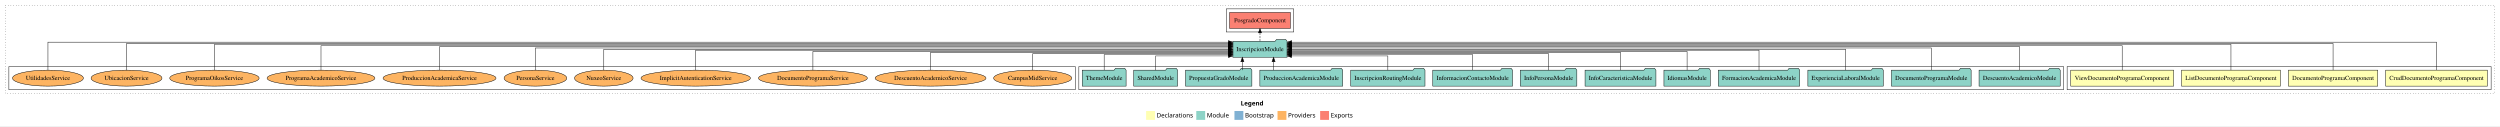
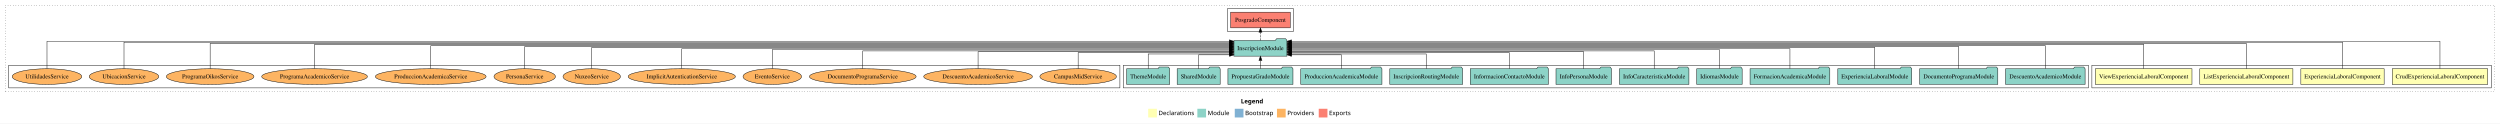
- <svg xmlns="http://www.w3.org/2000/svg" width="5631pt" height="284pt" viewBox="0.00 0.00 5631.00 284.00">
+ <svg xmlns="http://www.w3.org/2000/svg" width="5746pt" height="284pt" viewBox="0.00 0.00 5746.00 284.00">
  <g id="graph0" class="graph" transform="scale(1 1) rotate(0) translate(4 280)">
-     <polygon fill="#ffffff" stroke="transparent" points="-4,4 -4,-280 5627,-280 5627,4 -4,4" />
-     <text text-anchor="start" x="2790.509" y="-42.4" font-family="sans-serif" font-weight="bold" font-size="14.00" fill="#000000">Legend</text>
-     <polygon fill="#ffffb3" stroke="transparent" points="2577.5,-10 2577.5,-30 2597.5,-30 2597.5,-10 2577.5,-10" />
-     <text text-anchor="start" x="2601.129" y="-15.4" font-family="sans-serif" font-size="14.00" fill="#000000">  Declarations</text>
-     <polygon fill="#8dd3c7" stroke="transparent" points="2690.5,-10 2690.5,-30 2710.5,-30 2710.5,-10 2690.5,-10" />
-     <text text-anchor="start" x="2714.225" y="-15.4" font-family="sans-serif" font-size="14.00" fill="#000000">  Module</text>
-     <polygon fill="#80b1d3" stroke="transparent" points="2776.5,-10 2776.5,-30 2796.5,-30 2796.5,-10 2776.5,-10" />
-     <text text-anchor="start" x="2800.281" y="-15.4" font-family="sans-serif" font-size="14.00" fill="#000000">  Bootstrap</text>
-     <polygon fill="#fdb462" stroke="transparent" points="2873.5,-10 2873.5,-30 2893.5,-30 2893.5,-10 2873.5,-10" />
-     <text text-anchor="start" x="2897.173" y="-15.4" font-family="sans-serif" font-size="14.00" fill="#000000">  Providers</text>
-     <polygon fill="#fb8072" stroke="transparent" points="2969.5,-10 2969.5,-30 2989.5,-30 2989.5,-10 2969.5,-10" />
-     <text text-anchor="start" x="2993.226" y="-15.4" font-family="sans-serif" font-size="14.00" fill="#000000">  Exports</text>
+     <polygon fill="#ffffff" stroke="transparent" points="-4,4 -4,-280 5742,-280 5742,4 -4,4" />
+     <text text-anchor="start" x="2848.009" y="-42.4" font-family="sans-serif" font-weight="bold" font-size="14.00" fill="#000000">Legend</text>
+     <polygon fill="#ffffb3" stroke="transparent" points="2635,-10 2635,-30 2655,-30 2655,-10 2635,-10" />
+     <text text-anchor="start" x="2658.629" y="-15.4" font-family="sans-serif" font-size="14.00" fill="#000000">  Declarations</text>
+     <polygon fill="#8dd3c7" stroke="transparent" points="2748,-10 2748,-30 2768,-30 2768,-10 2748,-10" />
+     <text text-anchor="start" x="2771.725" y="-15.4" font-family="sans-serif" font-size="14.00" fill="#000000">  Module</text>
+     <polygon fill="#80b1d3" stroke="transparent" points="2834,-10 2834,-30 2854,-30 2854,-10 2834,-10" />
+     <text text-anchor="start" x="2857.781" y="-15.4" font-family="sans-serif" font-size="14.00" fill="#000000">  Bootstrap</text>
+     <polygon fill="#fdb462" stroke="transparent" points="2931,-10 2931,-30 2951,-30 2951,-10 2931,-10" />
+     <text text-anchor="start" x="2954.673" y="-15.4" font-family="sans-serif" font-size="14.00" fill="#000000">  Providers</text>
+     <polygon fill="#fb8072" stroke="transparent" points="3027,-10 3027,-30 3047,-30 3047,-10 3027,-10" />
+     <text text-anchor="start" x="3050.726" y="-15.4" font-family="sans-serif" font-size="14.00" fill="#000000">  Exports</text>
    <g id="clust1" class="cluster">
-       <polygon fill="none" stroke="#000000" stroke-dasharray="1,5" points="8,-70 8,-268 5615,-268 5615,-70 8,-70" />
+       <polygon fill="none" stroke="#000000" stroke-dasharray="1,5" points="8,-70 8,-268 5730,-268 5730,-70 8,-70" />
    </g>
    <g id="clust2" class="cluster">
-       <polygon fill="none" stroke="#000000" points="4652,-78 4652,-130 5607,-130 5607,-78 4652,-78" />
+       <polygon fill="none" stroke="#000000" points="4804,-78 4804,-130 5722,-130 5722,-78 4804,-78" />
    </g>
    <g id="clust7" class="cluster">
-       <polygon fill="none" stroke="#000000" points="2426,-78 2426,-130 4644,-130 4644,-78 2426,-78" />
+       <polygon fill="none" stroke="#000000" points="2578,-78 2578,-130 4796,-130 4796,-78 2578,-78" />
    </g>
    <g id="clust8" class="cluster">
-       <polygon fill="none" stroke="#000000" points="2758,-208 2758,-260 2910,-260 2910,-208 2758,-208" />
+       <polygon fill="none" stroke="#000000" points="2817,-208 2817,-260 2969,-260 2969,-208 2817,-208" />
    </g>
    <g id="clust10" class="cluster">
-       <polygon fill="none" stroke="#000000" points="16,-78 16,-130 2418,-130 2418,-78 16,-78" />
+       <polygon fill="none" stroke="#000000" points="16,-78 16,-130 2570,-130 2570,-78 16,-78" />
    </g>
    <g id="node1" class="node">
-       <polygon fill="#ffffb3" stroke="#000000" points="5598.57,-122 5369.43,-122 5369.43,-86 5598.57,-86 5598.57,-122" />
-       <text text-anchor="middle" x="5484" y="-99.8" font-family="Times,serif" font-size="14.00" fill="#000000">CrudDocumentoProgramaComponent</text>
+       <polygon fill="#ffffb3" stroke="#000000" points="5713.716,-122 5494.284,-122 5494.284,-86 5713.716,-86 5713.716,-122" />
+       <text text-anchor="middle" x="5604" y="-99.8" font-family="Times,serif" font-size="14.00" fill="#000000">CrudExperienciaLaboralComponent</text>
    </g>
    <g id="node5" class="node">
-       <polygon fill="#8dd3c7" stroke="#000000" points="2895.027,-187 2892.027,-191 2871.027,-191 2868.027,-187 2772.973,-187 2772.973,-151 2895.027,-151 2895.027,-187" />
-       <text text-anchor="middle" x="2834" y="-164.8" font-family="Times,serif" font-size="14.00" fill="#000000">InscripcionModule</text>
+       <polygon fill="#8dd3c7" stroke="#000000" points="2954.027,-187 2951.027,-191 2930.027,-191 2927.027,-187 2831.973,-187 2831.973,-151 2954.027,-151 2954.027,-187" />
+       <text text-anchor="middle" x="2893" y="-164.8" font-family="Times,serif" font-size="14.00" fill="#000000">InscripcionModule</text>
    </g>
    <g id="edge1" class="edge">
-       <path fill="none" stroke="#000000" d="M5484,-122.38C5484,-146.279 5484,-185 5484,-185 5484,-185 2905.284,-185 2905.284,-185" />
-       <polygon fill="#000000" stroke="#000000" points="2905.284,-181.5 2895.284,-185 2905.284,-188.5 2905.284,-181.5" />
+       <path fill="none" stroke="#000000" d="M5604,-122.38C5604,-146.279 5604,-185 5604,-185 5604,-185 2964.069,-185 2964.069,-185" />
+       <polygon fill="#000000" stroke="#000000" points="2964.069,-181.5 2954.069,-185 2964.069,-188.5 2964.069,-181.5" />
    </g>
    <g id="node2" class="node">
-       <polygon fill="#ffffb3" stroke="#000000" points="5351.573,-122 5150.427,-122 5150.427,-86 5351.573,-86 5351.573,-122" />
-       <text text-anchor="middle" x="5251" y="-99.8" font-family="Times,serif" font-size="14.00" fill="#000000">DocumentoProgramaComponent</text>
+       <polygon fill="#ffffb3" stroke="#000000" points="5475.718,-122 5284.282,-122 5284.282,-86 5475.718,-86 5475.718,-122" />
+       <text text-anchor="middle" x="5380" y="-99.8" font-family="Times,serif" font-size="14.00" fill="#000000">ExperienciaLaboralComponent</text>
    </g>
    <g id="edge2" class="edge">
-       <path fill="none" stroke="#000000" d="M5251,-122.091C5251,-145.133 5251,-182 5251,-182 5251,-182 2905.259,-182 2905.259,-182" />
-       <polygon fill="#000000" stroke="#000000" points="2905.259,-178.5 2895.259,-182 2905.259,-185.5 2905.259,-178.5" />
+       <path fill="none" stroke="#000000" d="M5380,-122.323C5380,-145.66 5380,-183 5380,-183 5380,-183 2964.168,-183 2964.168,-183" />
+       <polygon fill="#000000" stroke="#000000" points="2964.168,-179.5 2954.168,-183 2964.168,-186.5 2964.168,-179.5" />
    </g>
    <g id="node3" class="node">
-       <polygon fill="#ffffb3" stroke="#000000" points="5132.351,-122 4909.649,-122 4909.649,-86 5132.351,-86 5132.351,-122" />
-       <text text-anchor="middle" x="5021" y="-99.8" font-family="Times,serif" font-size="14.00" fill="#000000">ListDocumentoProgramaComponent</text>
+       <polygon fill="#ffffb3" stroke="#000000" points="5265.997,-122 5052.003,-122 5052.003,-86 5265.997,-86 5265.997,-122" />
+       <text text-anchor="middle" x="5159" y="-99.8" font-family="Times,serif" font-size="14.00" fill="#000000">ListExperienciaLaboralComponent</text>
    </g>
    <g id="edge3" class="edge">
-       <path fill="none" stroke="#000000" d="M5021,-122.011C5021,-144.485 5021,-180 5021,-180 5021,-180 2905.063,-180 2905.063,-180" />
-       <polygon fill="#000000" stroke="#000000" points="2905.063,-176.5 2895.063,-180 2905.063,-183.5 2905.063,-176.5" />
+       <path fill="none" stroke="#000000" d="M5159,-122.011C5159,-144.485 5159,-180 5159,-180 5159,-180 2964.196,-180 2964.196,-180" />
+       <polygon fill="#000000" stroke="#000000" points="2964.196,-176.5 2954.196,-180 2964.196,-183.5 2964.196,-176.5" />
    </g>
    <g id="node4" class="node">
-       <polygon fill="#ffffb3" stroke="#000000" points="4891.892,-122 4660.108,-122 4660.108,-86 4891.892,-86 4891.892,-122" />
-       <text text-anchor="middle" x="4776" y="-99.8" font-family="Times,serif" font-size="14.00" fill="#000000">ViewDocumentoProgramaComponent</text>
+       <polygon fill="#ffffb3" stroke="#000000" points="5034.037,-122 4811.963,-122 4811.963,-86 5034.037,-86 5034.037,-122" />
+       <text text-anchor="middle" x="4923" y="-99.8" font-family="Times,serif" font-size="14.00" fill="#000000">ViewExperienciaLaboralComponent</text>
    </g>
    <g id="edge4" class="edge">
-       <path fill="none" stroke="#000000" d="M4776,-122.045C4776,-143.662 4776,-177 4776,-177 4776,-177 2905.057,-177 2905.057,-177" />
-       <polygon fill="#000000" stroke="#000000" points="2905.057,-173.5 2895.057,-177 2905.057,-180.5 2905.057,-173.5" />
+       <path fill="none" stroke="#000000" d="M4923,-122.292C4923,-144.206 4923,-178 4923,-178 4923,-178 2964.03,-178 2964.03,-178" />
+       <polygon fill="#000000" stroke="#000000" points="2964.03,-174.5 2954.03,-178 2964.03,-181.5 2964.03,-174.5" />
    </g>
    <g id="node19" class="node">
-       <polygon fill="#fb8072" stroke="#000000" points="2902.435,-252 2765.565,-252 2765.565,-216 2902.435,-216 2902.435,-252" />
-       <text text-anchor="middle" x="2834" y="-229.8" font-family="Times,serif" font-size="14.00" fill="#000000">PosgradoComponent </text>
+       <polygon fill="#fb8072" stroke="#000000" points="2961.435,-252 2824.565,-252 2824.565,-216 2961.435,-216 2961.435,-252" />
+       <text text-anchor="middle" x="2893" y="-229.8" font-family="Times,serif" font-size="14.00" fill="#000000">PosgradoComponent </text>
    </g>
    <g id="edge18" class="edge">
-       <path fill="none" stroke="#000000" stroke-dasharray="5,2" d="M2834,-187.106C2834,-187.106 2834,-205.991 2834,-205.991" />
-       <polygon fill="#000000" stroke="#000000" points="2830.5,-205.991 2834,-215.991 2837.5,-205.991 2830.5,-205.991" />
+       <path fill="none" stroke="#000000" stroke-dasharray="5,2" d="M2893,-187.106C2893,-187.106 2893,-205.991 2893,-205.991" />
+       <polygon fill="#000000" stroke="#000000" points="2889.5,-205.991 2893,-215.991 2896.5,-205.991 2889.5,-205.991" />
    </g>
    <g id="node6" class="node">
-       <polygon fill="#8dd3c7" stroke="#000000" points="4636.382,-122 4633.382,-126 4612.382,-126 4609.382,-122 4453.618,-122 4453.618,-86 4636.382,-86 4636.382,-122" />
-       <text text-anchor="middle" x="4545" y="-99.8" font-family="Times,serif" font-size="14.00" fill="#000000">DescuentoAcademicoModule</text>
+       <polygon fill="#8dd3c7" stroke="#000000" points="4788.382,-122 4785.382,-126 4764.382,-126 4761.382,-122 4605.618,-122 4605.618,-86 4788.382,-86 4788.382,-122" />
+       <text text-anchor="middle" x="4697" y="-99.8" font-family="Times,serif" font-size="14.00" fill="#000000">DescuentoAcademicoModule</text>
    </g>
    <g id="edge5" class="edge">
-       <path fill="none" stroke="#000000" d="M4545,-122.284C4545,-143.321 4545,-175 4545,-175 4545,-175 2905.147,-175 2905.147,-175" />
-       <polygon fill="#000000" stroke="#000000" points="2905.147,-171.5 2895.147,-175 2905.147,-178.5 2905.147,-171.5" />
+       <path fill="none" stroke="#000000" d="M4697,-122.284C4697,-143.321 4697,-175 4697,-175 4697,-175 2964.056,-175 2964.056,-175" />
+       <polygon fill="#000000" stroke="#000000" points="2964.056,-171.5 2954.056,-175 2964.056,-178.5 2964.056,-171.5" />
    </g>
    <g id="node7" class="node">
-       <polygon fill="#8dd3c7" stroke="#000000" points="4435.791,-122 4432.791,-126 4411.791,-126 4408.791,-122 4256.209,-122 4256.209,-86 4435.791,-86 4435.791,-122" />
-       <text text-anchor="middle" x="4346" y="-99.8" font-family="Times,serif" font-size="14.00" fill="#000000">DocumentoProgramaModule</text>
+       <polygon fill="#8dd3c7" stroke="#000000" points="4587.791,-122 4584.791,-126 4563.791,-126 4560.791,-122 4408.209,-122 4408.209,-86 4587.791,-86 4587.791,-122" />
+       <text text-anchor="middle" x="4498" y="-99.8" font-family="Times,serif" font-size="14.00" fill="#000000">DocumentoProgramaModule</text>
    </g>
    <g id="edge6" class="edge">
-       <path fill="none" stroke="#000000" d="M4346,-122.223C4346,-142.365 4346,-172 4346,-172 4346,-172 2905.145,-172 2905.145,-172" />
-       <polygon fill="#000000" stroke="#000000" points="2905.145,-168.5 2895.145,-172 2905.145,-175.5 2905.145,-168.5" />
+       <path fill="none" stroke="#000000" d="M4498,-122.129C4498,-142.572 4498,-173 4498,-173 4498,-173 2964.445,-173 2964.445,-173" />
+       <polygon fill="#000000" stroke="#000000" points="2964.445,-169.5 2954.445,-173 2964.445,-176.5 2964.445,-169.5" />
    </g>
    <g id="node8" class="node">
-       <polygon fill="#8dd3c7" stroke="#000000" points="4237.936,-122 4234.936,-126 4213.936,-126 4210.936,-122 4068.064,-122 4068.064,-86 4237.936,-86 4237.936,-122" />
-       <text text-anchor="middle" x="4153" y="-99.8" font-family="Times,serif" font-size="14.00" fill="#000000">ExperienciaLaboralModule</text>
+       <polygon fill="#8dd3c7" stroke="#000000" points="4389.936,-122 4386.936,-126 4365.936,-126 4362.936,-122 4220.064,-122 4220.064,-86 4389.936,-86 4389.936,-122" />
+       <text text-anchor="middle" x="4305" y="-99.8" font-family="Times,serif" font-size="14.00" fill="#000000">ExperienciaLaboralModule</text>
    </g>
    <g id="edge7" class="edge">
-       <path fill="none" stroke="#000000" d="M4153,-122.106C4153,-141.339 4153,-169 4153,-169 4153,-169 2905.41,-169 2905.41,-169" />
-       <polygon fill="#000000" stroke="#000000" points="2905.41,-165.5 2895.41,-169 2905.41,-172.5 2905.41,-165.5" />
+       <path fill="none" stroke="#000000" d="M4305,-122.308C4305,-142.145 4305,-171 4305,-171 4305,-171 2964.125,-171 2964.125,-171" />
+       <polygon fill="#000000" stroke="#000000" points="2964.125,-167.5 2954.125,-171 2964.125,-174.5 2964.125,-167.5" />
    </g>
    <g id="node9" class="node">
-       <polygon fill="#8dd3c7" stroke="#000000" points="4049.664,-122 4046.664,-126 4025.664,-126 4022.664,-122 3866.336,-122 3866.336,-86 4049.664,-86 4049.664,-122" />
-       <text text-anchor="middle" x="3958" y="-99.8" font-family="Times,serif" font-size="14.00" fill="#000000">FormacionAcademicaModule</text>
+       <polygon fill="#8dd3c7" stroke="#000000" points="4201.664,-122 4198.664,-126 4177.664,-126 4174.664,-122 4018.336,-122 4018.336,-86 4201.664,-86 4201.664,-122" />
+       <text text-anchor="middle" x="4110" y="-99.8" font-family="Times,serif" font-size="14.00" fill="#000000">FormacionAcademicaModule</text>
    </g>
    <g id="edge8" class="edge">
-       <path fill="none" stroke="#000000" d="M3958,-122.222C3958,-140.828 3958,-167 3958,-167 3958,-167 2905.229,-167 2905.229,-167" />
-       <polygon fill="#000000" stroke="#000000" points="2905.229,-163.5 2895.229,-167 2905.229,-170.5 2905.229,-163.5" />
+       <path fill="none" stroke="#000000" d="M4110,-122.169C4110,-141.09 4110,-168 4110,-168 4110,-168 2964.185,-168 2964.185,-168" />
+       <polygon fill="#000000" stroke="#000000" points="2964.185,-164.5 2954.185,-168 2964.185,-171.5 2964.185,-164.5" />
    </g>
    <g id="node10" class="node">
-       <polygon fill="#8dd3c7" stroke="#000000" points="3848.151,-122 3845.151,-126 3824.151,-126 3821.151,-122 3743.849,-122 3743.849,-86 3848.151,-86 3848.151,-122" />
-       <text text-anchor="middle" x="3796" y="-99.8" font-family="Times,serif" font-size="14.00" fill="#000000">IdiomasModule</text>
+       <polygon fill="#8dd3c7" stroke="#000000" points="4000.151,-122 3997.151,-126 3976.151,-126 3973.151,-122 3895.849,-122 3895.849,-86 4000.151,-86 4000.151,-122" />
+       <text text-anchor="middle" x="3948" y="-99.8" font-family="Times,serif" font-size="14.00" fill="#000000">IdiomasModule</text>
    </g>
    <g id="edge9" class="edge">
-       <path fill="none" stroke="#000000" d="M3796,-122.002C3796,-139.675 3796,-164 3796,-164 3796,-164 2905.274,-164 2905.274,-164" />
-       <polygon fill="#000000" stroke="#000000" points="2905.274,-160.5 2895.274,-164 2905.273,-167.5 2905.274,-160.5" />
+       <path fill="none" stroke="#000000" d="M3948,-122.267C3948,-140.555 3948,-166 3948,-166 3948,-166 2964.281,-166 2964.281,-166" />
+       <polygon fill="#000000" stroke="#000000" points="2964.281,-162.5 2954.281,-166 2964.281,-169.5 2964.281,-162.5" />
    </g>
    <g id="node11" class="node">
-       <polygon fill="#8dd3c7" stroke="#000000" points="3725.823,-122 3722.823,-126 3701.823,-126 3698.823,-122 3566.177,-122 3566.177,-86 3725.823,-86 3725.823,-122" />
-       <text text-anchor="middle" x="3646" y="-99.8" font-family="Times,serif" font-size="14.00" fill="#000000">InfoCaracteristicaModule</text>
+       <polygon fill="#8dd3c7" stroke="#000000" points="3877.823,-122 3874.823,-126 3853.823,-126 3850.823,-122 3718.177,-122 3718.177,-86 3877.823,-86 3877.823,-122" />
+       <text text-anchor="middle" x="3798" y="-99.8" font-family="Times,serif" font-size="14.00" fill="#000000">InfoCaracteristicaModule</text>
    </g>
    <g id="edge10" class="edge">
-       <path fill="none" stroke="#000000" d="M3646,-122.034C3646,-139.06 3646,-162 3646,-162 3646,-162 2905.032,-162 2905.032,-162" />
-       <polygon fill="#000000" stroke="#000000" points="2905.032,-158.5 2895.032,-162 2905.032,-165.5 2905.032,-158.5" />
+       <path fill="none" stroke="#000000" d="M3798,-122.022C3798,-139.373 3798,-163 3798,-163 3798,-163 2964.138,-163 2964.138,-163" />
+       <polygon fill="#000000" stroke="#000000" points="2964.138,-159.5 2954.138,-163 2964.138,-166.5 2964.138,-159.5" />
    </g>
    <g id="node12" class="node">
-       <polygon fill="#8dd3c7" stroke="#000000" points="3547.688,-122 3544.688,-126 3523.688,-126 3520.688,-122 3420.312,-122 3420.312,-86 3547.688,-86 3547.688,-122" />
-       <text text-anchor="middle" x="3484" y="-99.8" font-family="Times,serif" font-size="14.00" fill="#000000">InfoPersonaModule</text>
+       <polygon fill="#8dd3c7" stroke="#000000" points="3699.688,-122 3696.688,-126 3675.688,-126 3672.688,-122 3572.312,-122 3572.312,-86 3699.688,-86 3699.688,-122" />
+       <text text-anchor="middle" x="3636" y="-99.8" font-family="Times,serif" font-size="14.00" fill="#000000">InfoPersonaModule</text>
    </g>
    <g id="edge11" class="edge">
-       <path fill="none" stroke="#000000" d="M3484,-122.009C3484,-138.049 3484,-159 3484,-159 3484,-159 2905.15,-159 2905.15,-159" />
-       <polygon fill="#000000" stroke="#000000" points="2905.151,-155.5 2895.15,-159 2905.15,-162.5 2905.151,-155.5" />
+       <path fill="none" stroke="#000000" d="M3636,-122.035C3636,-138.734 3636,-161 3636,-161 3636,-161 2964.119,-161 2964.119,-161" />
+       <polygon fill="#000000" stroke="#000000" points="2964.119,-157.5 2954.119,-161 2964.119,-164.5 2964.119,-157.5" />
    </g>
    <g id="node13" class="node">
-       <polygon fill="#8dd3c7" stroke="#000000" points="3402.789,-122 3399.789,-126 3378.789,-126 3375.789,-122 3223.211,-122 3223.211,-86 3402.789,-86 3402.789,-122" />
-       <text text-anchor="middle" x="3313" y="-99.8" font-family="Times,serif" font-size="14.00" fill="#000000">InformacionContactoModule</text>
+       <polygon fill="#8dd3c7" stroke="#000000" points="3554.789,-122 3551.789,-126 3530.789,-126 3527.789,-122 3375.211,-122 3375.211,-86 3554.789,-86 3554.789,-122" />
+       <text text-anchor="middle" x="3465" y="-99.8" font-family="Times,serif" font-size="14.00" fill="#000000">InformacionContactoModule</text>
    </g>
    <g id="edge12" class="edge">
-       <path fill="none" stroke="#000000" d="M3313,-122.24C3313,-137.571 3313,-157 3313,-157 3313,-157 2905.152,-157 2905.152,-157" />
-       <polygon fill="#000000" stroke="#000000" points="2905.152,-153.5 2895.152,-157 2905.152,-160.5 2905.152,-153.5" />
+       <path fill="none" stroke="#000000" d="M3465,-122.009C3465,-138.049 3465,-159 3465,-159 3465,-159 2964.214,-159 2964.214,-159" />
+       <polygon fill="#000000" stroke="#000000" points="2964.214,-155.5 2954.214,-159 2964.214,-162.5 2964.214,-155.5" />
    </g>
    <g id="node14" class="node">
-       <polygon fill="#8dd3c7" stroke="#000000" points="3205.644,-122 3202.644,-126 3181.644,-126 3178.644,-122 3038.356,-122 3038.356,-86 3205.644,-86 3205.644,-122" />
-       <text text-anchor="middle" x="3122" y="-99.8" font-family="Times,serif" font-size="14.00" fill="#000000">InscripcionRoutingModule</text>
+       <polygon fill="#8dd3c7" stroke="#000000" points="3357.644,-122 3354.644,-126 3333.644,-126 3330.644,-122 3190.356,-122 3190.356,-86 3357.644,-86 3357.644,-122" />
+       <text text-anchor="middle" x="3274" y="-99.8" font-family="Times,serif" font-size="14.00" fill="#000000">InscripcionRoutingModule</text>
    </g>
    <g id="edge13" class="edge">
-       <path fill="none" stroke="#000000" d="M3122,-122.051C3122,-136.373 3122,-154 3122,-154 3122,-154 2905.077,-154 2905.077,-154" />
-       <polygon fill="#000000" stroke="#000000" points="2905.077,-150.5 2895.077,-154 2905.077,-157.5 2905.077,-150.5" />
+       <path fill="none" stroke="#000000" d="M3274,-122.187C3274,-137.182 3274,-156 3274,-156 3274,-156 2964.214,-156 2964.214,-156" />
+       <polygon fill="#000000" stroke="#000000" points="2964.214,-152.5 2954.214,-156 2964.214,-159.5 2964.214,-152.5" />
    </g>
    <g id="node15" class="node">
-       <polygon fill="#8dd3c7" stroke="#000000" points="3020.274,-122 3017.274,-126 2996.274,-126 2993.274,-122 2833.726,-122 2833.726,-86 3020.274,-86 3020.274,-122" />
-       <text text-anchor="middle" x="2927" y="-99.8" font-family="Times,serif" font-size="14.00" fill="#000000">ProduccionAcademicaModule</text>
+       <polygon fill="#8dd3c7" stroke="#000000" points="3172.274,-122 3169.274,-126 3148.274,-126 3145.274,-122 2985.726,-122 2985.726,-86 3172.274,-86 3172.274,-122" />
+       <text text-anchor="middle" x="3079" y="-99.8" font-family="Times,serif" font-size="14.00" fill="#000000">ProduccionAcademicaModule</text>
    </g>
    <g id="edge14" class="edge">
-       <path fill="none" stroke="#000000" d="M2864.563,-122.106C2864.563,-122.106 2864.563,-140.991 2864.563,-140.991" />
-       <polygon fill="#000000" stroke="#000000" points="2861.063,-140.991 2864.563,-150.991 2868.063,-140.991 2861.063,-140.991" />
+       <path fill="none" stroke="#000000" d="M3079,-122.051C3079,-136.373 3079,-154 3079,-154 3079,-154 2964.161,-154 2964.161,-154" />
+       <polygon fill="#000000" stroke="#000000" points="2964.161,-150.5 2954.161,-154 2964.161,-157.5 2964.161,-150.5" />
    </g>
    <g id="node16" class="node">
-       <polygon fill="#8dd3c7" stroke="#000000" points="2815.739,-122 2812.739,-126 2791.739,-126 2788.739,-122 2666.261,-122 2666.261,-86 2815.739,-86 2815.739,-122" />
-       <text text-anchor="middle" x="2741" y="-99.8" font-family="Times,serif" font-size="14.00" fill="#000000">PropuestaGradoModule</text>
+       <polygon fill="#8dd3c7" stroke="#000000" points="2967.739,-122 2964.739,-126 2943.739,-126 2940.739,-122 2818.261,-122 2818.261,-86 2967.739,-86 2967.739,-122" />
+       <text text-anchor="middle" x="2893" y="-99.8" font-family="Times,serif" font-size="14.00" fill="#000000">PropuestaGradoModule</text>
    </g>
    <g id="edge15" class="edge">
-       <path fill="none" stroke="#000000" d="M2794.303,-122.106C2794.303,-122.106 2794.303,-140.991 2794.303,-140.991" />
-       <polygon fill="#000000" stroke="#000000" points="2790.803,-140.991 2794.303,-150.991 2797.803,-140.991 2790.803,-140.991" />
+       <path fill="none" stroke="#000000" d="M2893,-122.106C2893,-122.106 2893,-140.991 2893,-140.991" />
+       <polygon fill="#000000" stroke="#000000" points="2889.5,-140.991 2893,-150.991 2896.5,-140.991 2889.5,-140.991" />
    </g>
    <g id="node17" class="node">
-       <polygon fill="#8dd3c7" stroke="#000000" points="2648.423,-122 2645.423,-126 2624.423,-126 2621.423,-122 2549.577,-122 2549.577,-86 2648.423,-86 2648.423,-122" />
-       <text text-anchor="middle" x="2599" y="-99.8" font-family="Times,serif" font-size="14.00" fill="#000000">SharedModule</text>
+       <polygon fill="#8dd3c7" stroke="#000000" points="2800.423,-122 2797.423,-126 2776.423,-126 2773.423,-122 2701.577,-122 2701.577,-86 2800.423,-86 2800.423,-122" />
+       <text text-anchor="middle" x="2751" y="-99.8" font-family="Times,serif" font-size="14.00" fill="#000000">SharedModule</text>
    </g>
    <g id="edge16" class="edge">
-       <path fill="none" stroke="#000000" d="M2599,-122.051C2599,-136.373 2599,-154 2599,-154 2599,-154 2762.87,-154 2762.87,-154" />
-       <polygon fill="#000000" stroke="#000000" points="2762.87,-157.5 2772.87,-154 2762.87,-150.5 2762.87,-157.5" />
+       <path fill="none" stroke="#000000" d="M2751,-122.051C2751,-136.373 2751,-154 2751,-154 2751,-154 2821.955,-154 2821.955,-154" />
+       <polygon fill="#000000" stroke="#000000" points="2821.955,-157.5 2831.955,-154 2821.955,-150.5 2821.955,-157.5" />
    </g>
    <g id="node18" class="node">
-       <polygon fill="#8dd3c7" stroke="#000000" points="2532.423,-122 2529.423,-126 2508.423,-126 2505.423,-122 2433.577,-122 2433.577,-86 2532.423,-86 2532.423,-122" />
-       <text text-anchor="middle" x="2483" y="-99.8" font-family="Times,serif" font-size="14.00" fill="#000000">ThemeModule</text>
+       <polygon fill="#8dd3c7" stroke="#000000" points="2684.423,-122 2681.423,-126 2660.423,-126 2657.423,-122 2585.577,-122 2585.577,-86 2684.423,-86 2684.423,-122" />
+       <text text-anchor="middle" x="2635" y="-99.8" font-family="Times,serif" font-size="14.00" fill="#000000">ThemeModule</text>
    </g>
    <g id="edge17" class="edge">
-       <path fill="none" stroke="#000000" d="M2483,-122.24C2483,-137.571 2483,-157 2483,-157 2483,-157 2762.86,-157 2762.86,-157" />
-       <polygon fill="#000000" stroke="#000000" points="2762.86,-160.5 2772.86,-157 2762.86,-153.5 2762.86,-160.5" />
+       <path fill="none" stroke="#000000" d="M2635,-122.187C2635,-137.182 2635,-156 2635,-156 2635,-156 2821.858,-156 2821.858,-156" />
+       <polygon fill="#000000" stroke="#000000" points="2821.858,-159.5 2831.858,-156 2821.858,-152.5 2821.858,-159.5" />
    </g>
    <g id="node20" class="node">
-       <ellipse fill="#fdb462" stroke="#000000" cx="2322" cy="-104" rx="87.98" ry="18" />
-       <text text-anchor="middle" x="2322" y="-99.8" font-family="Times,serif" font-size="14.00" fill="#000000">CampusMidService</text>
+       <ellipse fill="#fdb462" stroke="#000000" cx="2474" cy="-104" rx="87.98" ry="18" />
+       <text text-anchor="middle" x="2474" y="-99.8" font-family="Times,serif" font-size="14.00" fill="#000000">CampusMidService</text>
    </g>
    <g id="edge19" class="edge">
-       <path fill="none" stroke="#000000" d="M2322,-122.009C2322,-138.049 2322,-159 2322,-159 2322,-159 2762.749,-159 2762.749,-159" />
-       <polygon fill="#000000" stroke="#000000" points="2762.749,-162.5 2772.749,-159 2762.749,-155.5 2762.749,-162.5" />
+       <path fill="none" stroke="#000000" d="M2474,-122.009C2474,-138.049 2474,-159 2474,-159 2474,-159 2821.625,-159 2821.625,-159" />
+       <polygon fill="#000000" stroke="#000000" points="2821.625,-162.5 2831.625,-159 2821.625,-155.5 2821.625,-162.5" />
    </g>
    <g id="node21" class="node">
-       <ellipse fill="#fdb462" stroke="#000000" cx="2092" cy="-104" rx="124.938" ry="18" />
-       <text text-anchor="middle" x="2092" y="-99.8" font-family="Times,serif" font-size="14.00" fill="#000000">DescuentoAcademicoService</text>
+       <ellipse fill="#fdb462" stroke="#000000" cx="2244" cy="-104" rx="124.938" ry="18" />
+       <text text-anchor="middle" x="2244" y="-99.8" font-family="Times,serif" font-size="14.00" fill="#000000">DescuentoAcademicoService</text>
    </g>
    <g id="edge20" class="edge">
-       <path fill="none" stroke="#000000" d="M2092,-122.034C2092,-139.06 2092,-162 2092,-162 2092,-162 2762.964,-162 2762.964,-162" />
-       <polygon fill="#000000" stroke="#000000" points="2762.964,-165.5 2772.964,-162 2762.964,-158.5 2762.964,-165.5" />
+       <path fill="none" stroke="#000000" d="M2244,-122.035C2244,-138.734 2244,-161 2244,-161 2244,-161 2821.944,-161 2821.944,-161" />
+       <polygon fill="#000000" stroke="#000000" points="2821.944,-164.5 2831.944,-161 2821.944,-157.5 2821.944,-164.5" />
    </g>
    <g id="node22" class="node">
-       <ellipse fill="#fdb462" stroke="#000000" cx="1827" cy="-104" rx="122.674" ry="18" />
-       <text text-anchor="middle" x="1827" y="-99.8" font-family="Times,serif" font-size="14.00" fill="#000000">DocumentoProgramaService</text>
+       <ellipse fill="#fdb462" stroke="#000000" cx="1979" cy="-104" rx="122.674" ry="18" />
+       <text text-anchor="middle" x="1979" y="-99.8" font-family="Times,serif" font-size="14.00" fill="#000000">DocumentoProgramaService</text>
    </g>
    <g id="edge21" class="edge">
-       <path fill="none" stroke="#000000" d="M1827,-122.002C1827,-139.675 1827,-164 1827,-164 1827,-164 2762.9,-164 2762.9,-164" />
-       <polygon fill="#000000" stroke="#000000" points="2762.9,-167.5 2772.9,-164 2762.9,-160.5 2762.9,-167.5" />
+       <path fill="none" stroke="#000000" d="M1979,-122.022C1979,-139.373 1979,-163 1979,-163 1979,-163 2821.967,-163 2821.967,-163" />
+       <polygon fill="#000000" stroke="#000000" points="2821.967,-166.5 2831.967,-163 2821.967,-159.5 2821.967,-166.5" />
    </g>
    <g id="node23" class="node">
+       <ellipse fill="#fdb462" stroke="#000000" cx="1771" cy="-104" rx="67.195" ry="18" />
+       <text text-anchor="middle" x="1771" y="-99.8" font-family="Times,serif" font-size="14.00" fill="#000000">EventoService</text>
+     </g>
+     <g id="edge22" class="edge">
+       <path fill="none" stroke="#000000" d="M1771,-122.267C1771,-140.555 1771,-166 1771,-166 1771,-166 2821.88,-166 2821.88,-166" />
+       <polygon fill="#000000" stroke="#000000" points="2821.88,-169.5 2831.88,-166 2821.88,-162.5 2821.88,-169.5" />
+     </g>
+     <g id="node24" class="node">
      <ellipse fill="#fdb462" stroke="#000000" cx="1563" cy="-104" rx="123.265" ry="18" />
      <text text-anchor="middle" x="1563" y="-99.8" font-family="Times,serif" font-size="14.00" fill="#000000">ImplicitAutenticationService</text>
    </g>
-     <g id="edge22" class="edge">
-       <path fill="none" stroke="#000000" d="M1563,-122.222C1563,-140.828 1563,-167 1563,-167 1563,-167 2762.697,-167 2762.697,-167" />
-       <polygon fill="#000000" stroke="#000000" points="2762.697,-170.5 2772.697,-167 2762.697,-163.5 2762.697,-170.5" />
-     </g>
-     <g id="node24" class="node">
+     <g id="edge23" class="edge">
+       <path fill="none" stroke="#000000" d="M1563,-122.169C1563,-141.09 1563,-168 1563,-168 1563,-168 2821.958,-168 2821.958,-168" />
+       <polygon fill="#000000" stroke="#000000" points="2821.958,-171.5 2831.958,-168 2821.958,-164.5 2821.958,-171.5" />
+     </g>
+     <g id="node25" class="node">
      <ellipse fill="#fdb462" stroke="#000000" cx="1356" cy="-104" rx="65.972" ry="18" />
      <text text-anchor="middle" x="1356" y="-99.8" font-family="Times,serif" font-size="14.00" fill="#000000">NuxeoService</text>
    </g>
-     <g id="edge23" class="edge">
-       <path fill="none" stroke="#000000" d="M1356,-122.106C1356,-141.339 1356,-169 1356,-169 1356,-169 2762.84,-169 2762.84,-169" />
-       <polygon fill="#000000" stroke="#000000" points="2762.84,-172.5 2772.84,-169 2762.84,-165.5 2762.84,-172.5" />
-     </g>
-     <g id="node25" class="node">
+     <g id="edge24" class="edge">
+       <path fill="none" stroke="#000000" d="M1356,-122.308C1356,-142.145 1356,-171 1356,-171 1356,-171 2821.799,-171 2821.799,-171" />
+       <polygon fill="#000000" stroke="#000000" points="2821.799,-174.5 2831.799,-171 2821.799,-167.5 2821.799,-174.5" />
+     </g>
+     <g id="node26" class="node">
      <ellipse fill="#fdb462" stroke="#000000" cx="1202" cy="-104" rx="70.622" ry="18" />
      <text text-anchor="middle" x="1202" y="-99.8" font-family="Times,serif" font-size="14.00" fill="#000000">PersonaService</text>
    </g>
-     <g id="edge24" class="edge">
-       <path fill="none" stroke="#000000" d="M1202,-122.223C1202,-142.365 1202,-172 1202,-172 1202,-172 2762.51,-172 2762.51,-172" />
-       <polygon fill="#000000" stroke="#000000" points="2762.51,-175.5 2772.51,-172 2762.51,-168.5 2762.51,-175.5" />
-     </g>
-     <g id="node26" class="node">
+     <g id="edge25" class="edge">
+       <path fill="none" stroke="#000000" d="M1202,-122.129C1202,-142.572 1202,-173 1202,-173 1202,-173 2821.817,-173 2821.817,-173" />
+       <polygon fill="#000000" stroke="#000000" points="2821.817,-176.5 2831.817,-173 2821.817,-169.5 2821.817,-176.5" />
+     </g>
+     <g id="node27" class="node">
      <ellipse fill="#fdb462" stroke="#000000" cx="986" cy="-104" rx="127.307" ry="18" />
      <text text-anchor="middle" x="986" y="-99.8" font-family="Times,serif" font-size="14.00" fill="#000000">ProduccionAcademicaService</text>
    </g>
-     <g id="edge25" class="edge">
-       <path fill="none" stroke="#000000" d="M986,-122.284C986,-143.321 986,-175 986,-175 986,-175 2762.777,-175 2762.777,-175" />
-       <polygon fill="#000000" stroke="#000000" points="2762.777,-178.5 2772.777,-175 2762.777,-171.5 2762.777,-178.5" />
-     </g>
-     <g id="node27" class="node">
+     <g id="edge26" class="edge">
+       <path fill="none" stroke="#000000" d="M986,-122.284C986,-143.321 986,-175 986,-175 986,-175 2821.711,-175 2821.711,-175" />
+       <polygon fill="#000000" stroke="#000000" points="2821.711,-178.5 2831.711,-175 2821.711,-171.5 2821.711,-178.5" />
+     </g>
+     <g id="node28" class="node">
      <ellipse fill="#fdb462" stroke="#000000" cx="719" cy="-104" rx="121.507" ry="18" />
      <text text-anchor="middle" x="719" y="-99.8" font-family="Times,serif" font-size="14.00" fill="#000000">ProgramaAcademicoService</text>
    </g>
-     <g id="edge26" class="edge">
-       <path fill="none" stroke="#000000" d="M719,-122.045C719,-143.662 719,-177 719,-177 719,-177 2762.7,-177 2762.7,-177" />
-       <polygon fill="#000000" stroke="#000000" points="2762.7,-180.5 2772.7,-177 2762.7,-173.5 2762.7,-180.5" />
-     </g>
-     <g id="node28" class="node">
+     <g id="edge27" class="edge">
+       <path fill="none" stroke="#000000" d="M719,-122.292C719,-144.206 719,-178 719,-178 719,-178 2821.726,-178 2821.726,-178" />
+       <polygon fill="#000000" stroke="#000000" points="2821.726,-181.5 2831.726,-178 2821.726,-174.5 2821.726,-181.5" />
+     </g>
+     <g id="node29" class="node">
      <ellipse fill="#fdb462" stroke="#000000" cx="479" cy="-104" rx="100.7" ry="18" />
      <text text-anchor="middle" x="479" y="-99.8" font-family="Times,serif" font-size="14.00" fill="#000000">ProgramaOikosService</text>
    </g>
-     <g id="edge27" class="edge">
-       <path fill="none" stroke="#000000" d="M479,-122.011C479,-144.485 479,-180 479,-180 479,-180 2762.821,-180 2762.821,-180" />
-       <polygon fill="#000000" stroke="#000000" points="2762.821,-183.5 2772.821,-180 2762.821,-176.5 2762.821,-183.5" />
-     </g>
-     <g id="node29" class="node">
+     <g id="edge28" class="edge">
+       <path fill="none" stroke="#000000" d="M479,-122.011C479,-144.485 479,-180 479,-180 479,-180 2821.817,-180 2821.817,-180" />
+       <polygon fill="#000000" stroke="#000000" points="2821.817,-183.5 2831.817,-180 2821.817,-176.5 2821.817,-183.5" />
+     </g>
+     <g id="node30" class="node">
      <ellipse fill="#fdb462" stroke="#000000" cx="281" cy="-104" rx="79.853" ry="18" />
      <text text-anchor="middle" x="281" y="-99.8" font-family="Times,serif" font-size="14.00" fill="#000000">UbicacionService</text>
    </g>
-     <g id="edge28" class="edge">
-       <path fill="none" stroke="#000000" d="M281,-122.091C281,-145.133 281,-182 281,-182 281,-182 2762.785,-182 2762.785,-182" />
-       <polygon fill="#000000" stroke="#000000" points="2762.785,-185.5 2772.785,-182 2762.785,-178.5 2762.785,-185.5" />
-     </g>
-     <g id="node30" class="node">
+     <g id="edge29" class="edge">
+       <path fill="none" stroke="#000000" d="M281,-122.323C281,-145.66 281,-183 281,-183 281,-183 2821.963,-183 2821.963,-183" />
+       <polygon fill="#000000" stroke="#000000" points="2821.963,-186.5 2831.963,-183 2821.963,-179.5 2821.963,-186.5" />
+     </g>
+     <g id="node31" class="node">
      <ellipse fill="#fdb462" stroke="#000000" cx="104" cy="-104" rx="79.868" ry="18" />
      <text text-anchor="middle" x="104" y="-99.8" font-family="Times,serif" font-size="14.00" fill="#000000">UtilidadesService</text>
    </g>
-     <g id="edge29" class="edge">
-       <path fill="none" stroke="#000000" d="M104,-122.38C104,-146.279 104,-185 104,-185 104,-185 2762.828,-185 2762.828,-185" />
-       <polygon fill="#000000" stroke="#000000" points="2762.828,-188.5 2772.828,-185 2762.828,-181.5 2762.828,-188.5" />
+     <g id="edge30" class="edge">
+       <path fill="none" stroke="#000000" d="M104,-122.38C104,-146.279 104,-185 104,-185 104,-185 2821.826,-185 2821.826,-185" />
+       <polygon fill="#000000" stroke="#000000" points="2821.826,-188.5 2831.826,-185 2821.826,-181.5 2821.826,-188.5" />
    </g>
  </g>
</svg>
